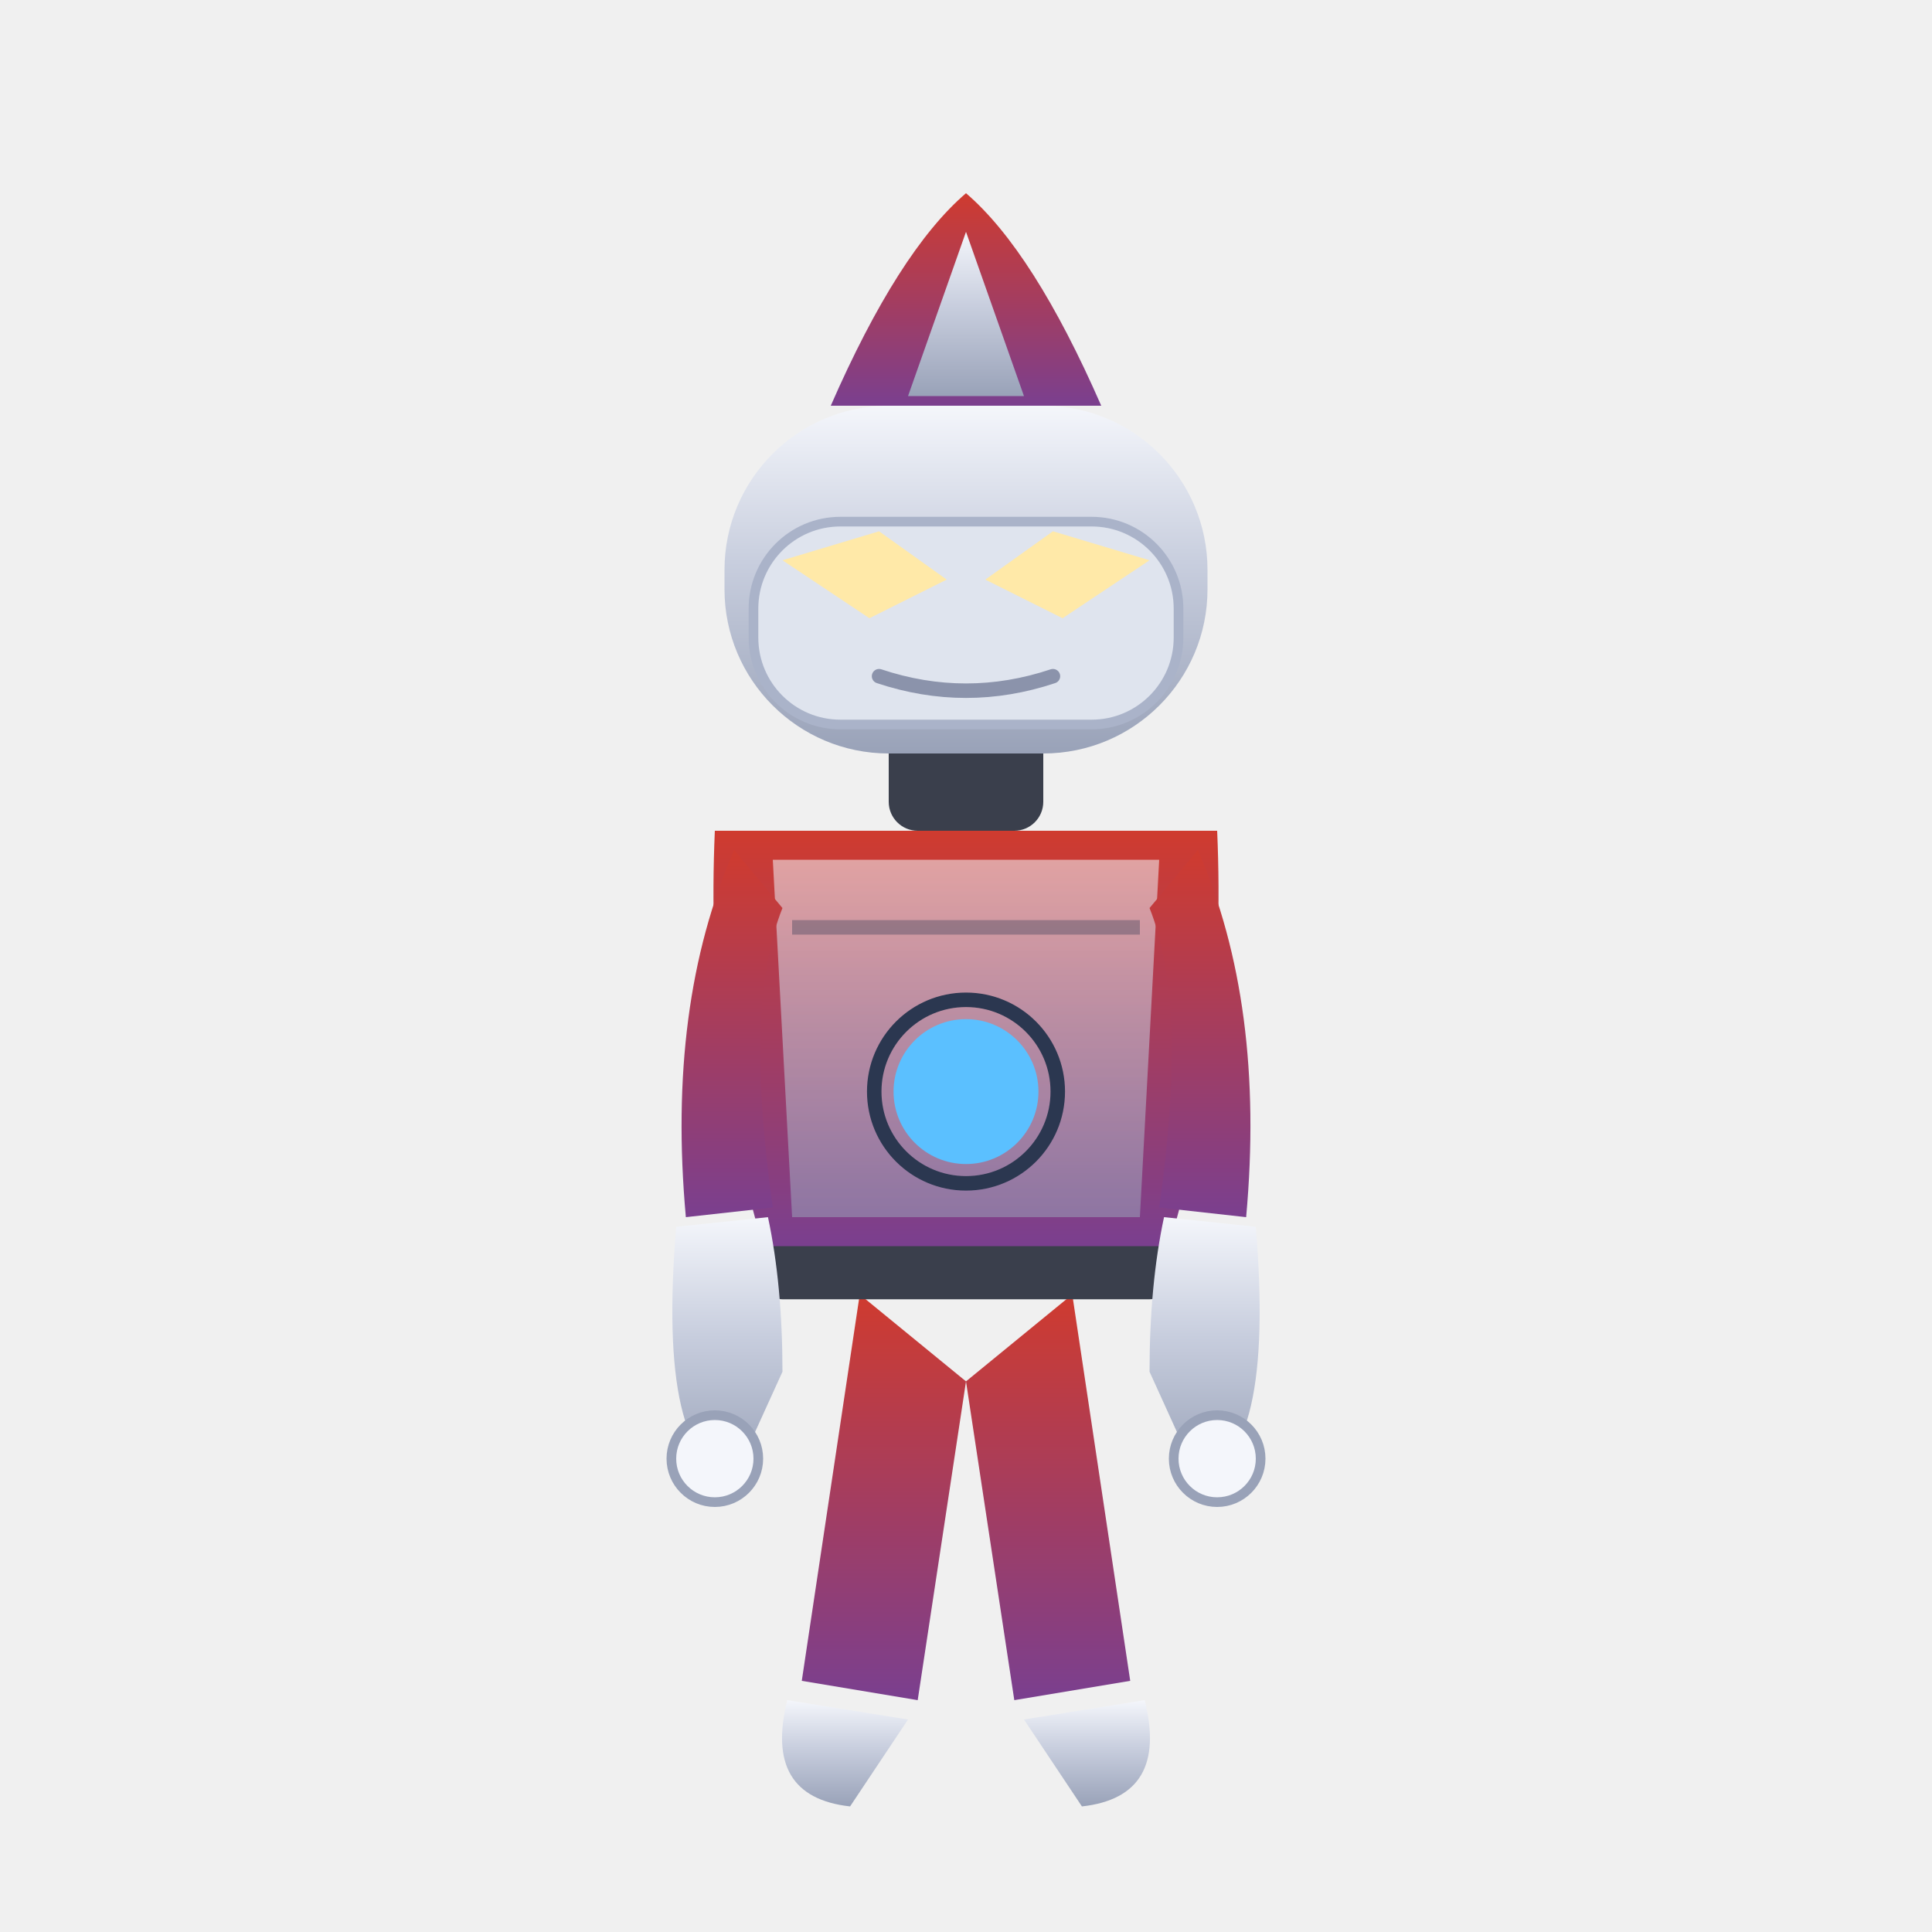
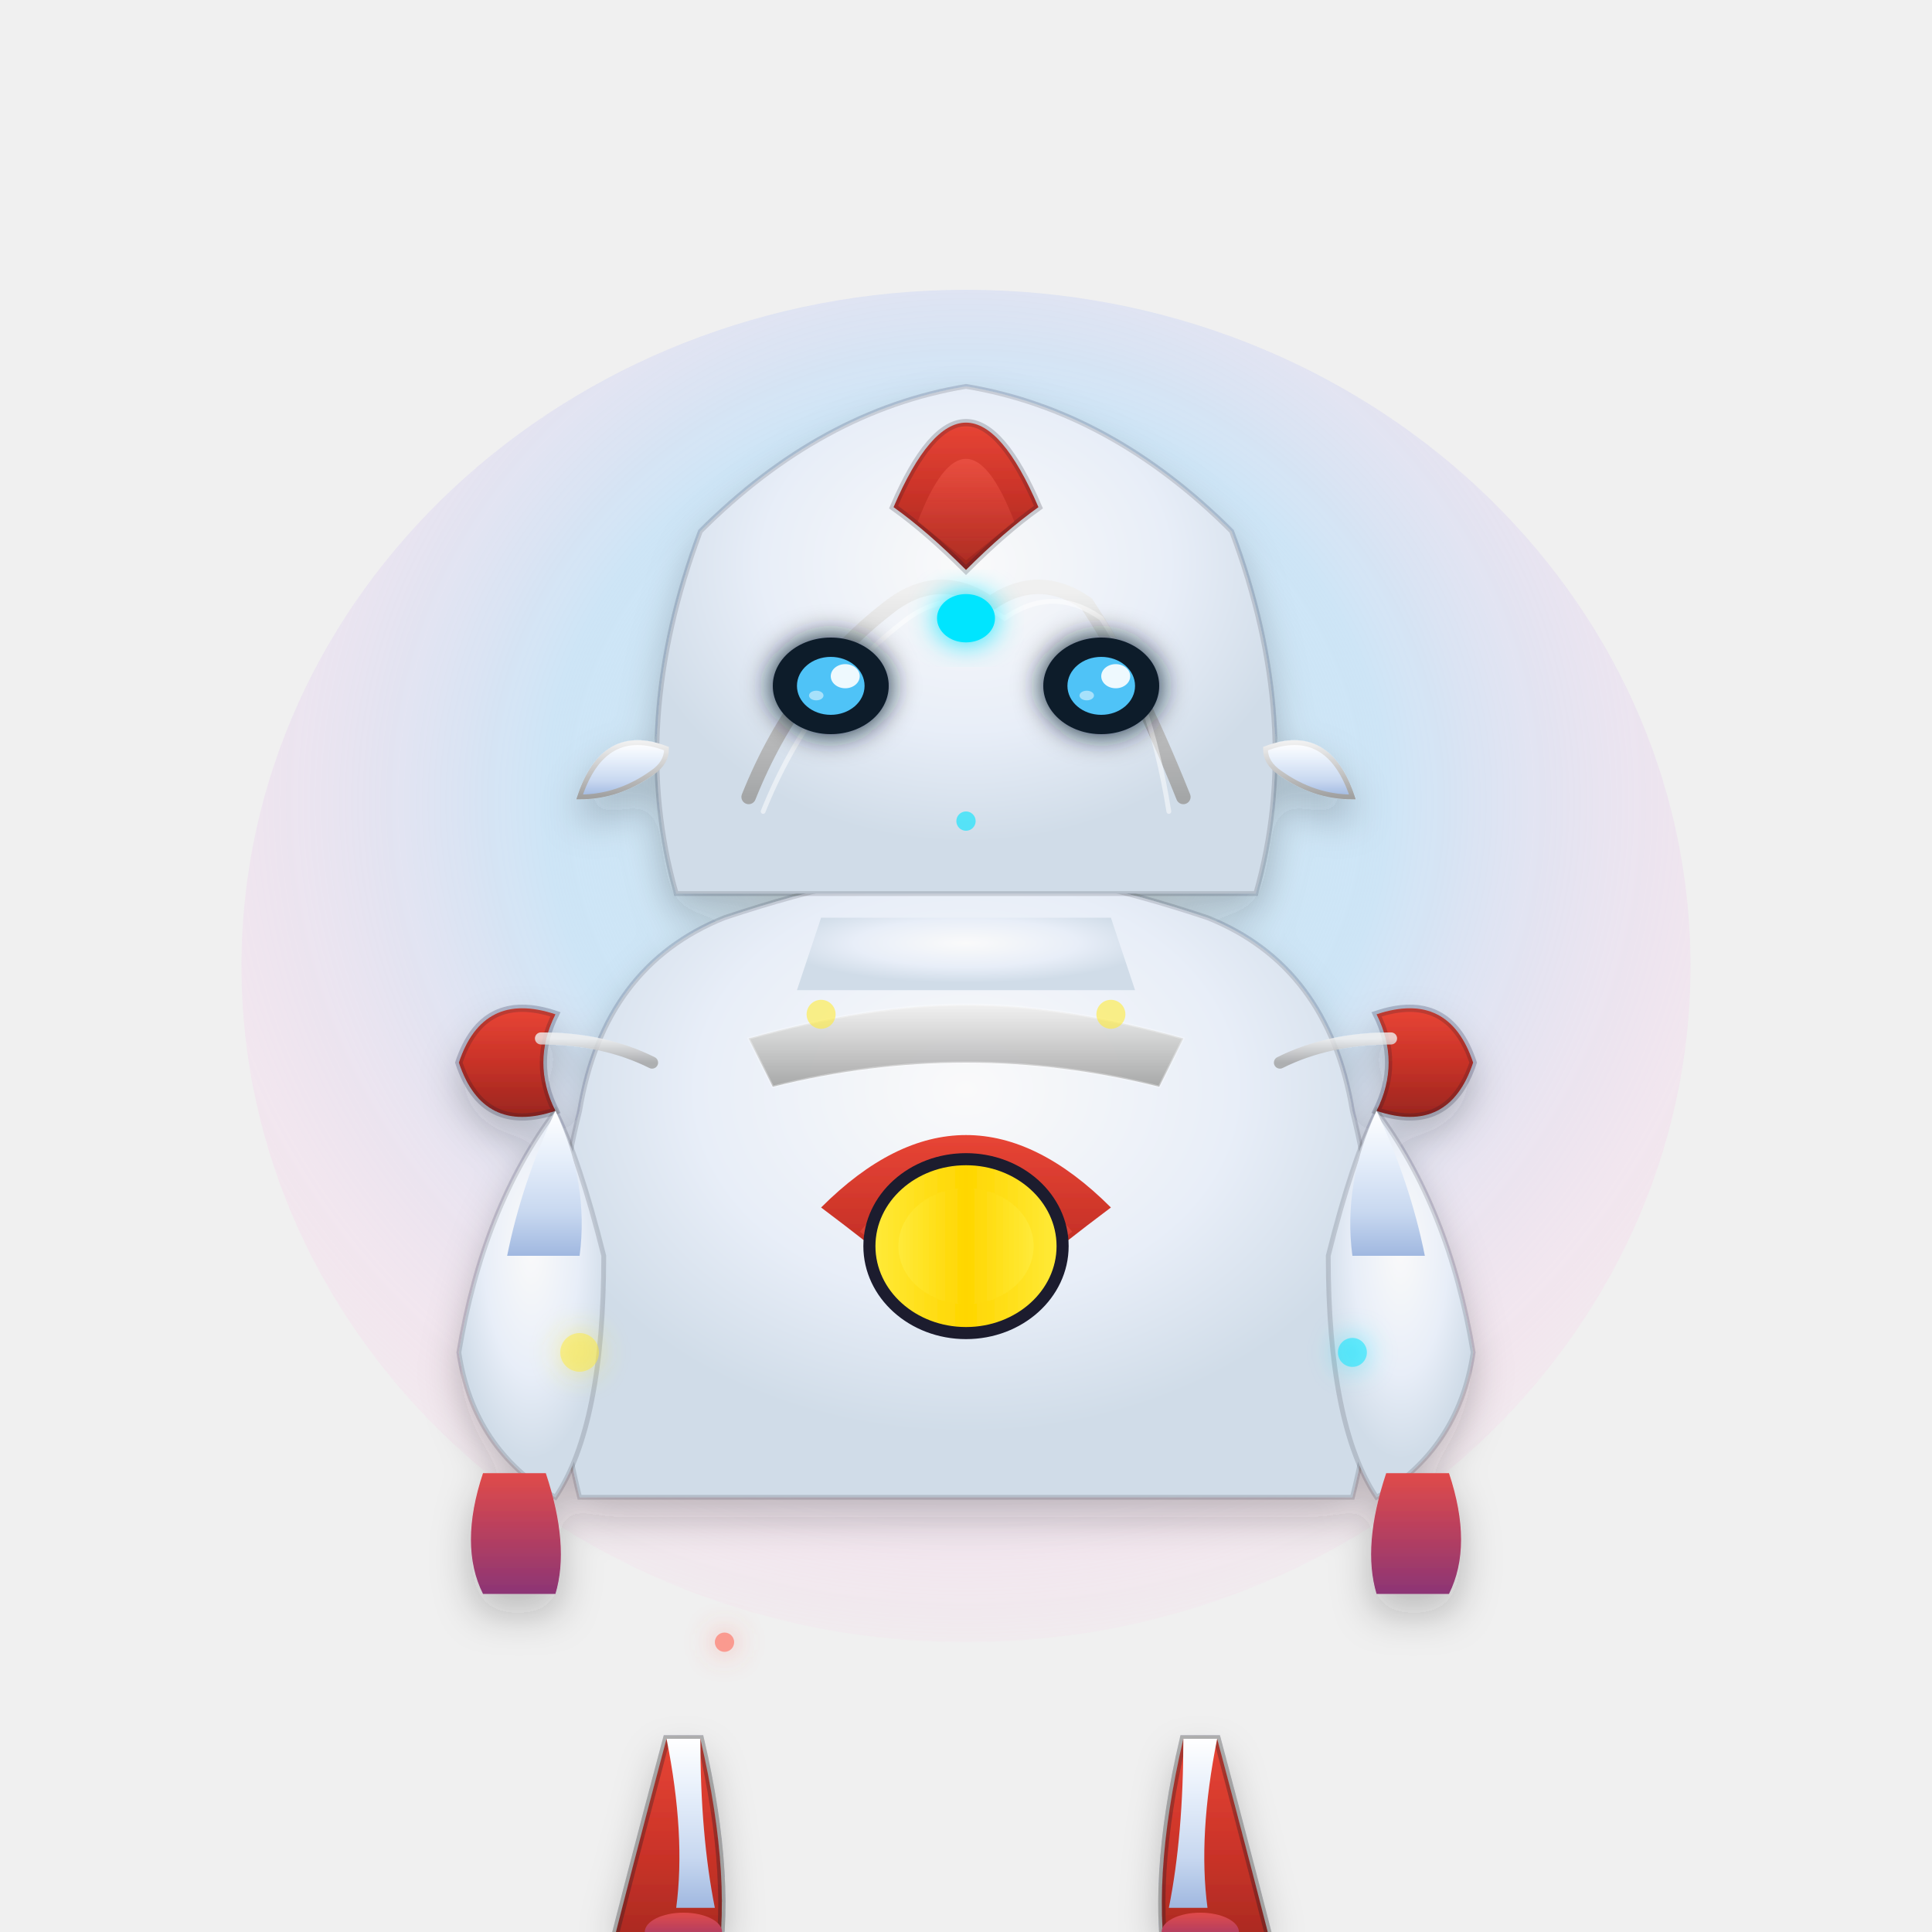
<svg xmlns="http://www.w3.org/2000/svg" viewBox="0 0 400 400" width="400" height="400" role="img">
  <defs>
-     <radialGradient id="ora_{i}" cx="50%" cy="42%" r="60%">
-       <stop offset="0%" stop-color="#fff9e6" stop-opacity="0.9" />
-       <stop offset="55%" stop-color="{m}" stop-opacity="0.55" />
-       <stop offset="100%" stop-color="{m}" stop-opacity="0" />
+     <radialGradient id="au_diga" cx="50%" cy="38%" r="65%">
+       <stop offset="0%" stop-color="#fffdf0" stop-opacity="0.95" />
+       <stop offset="45%" stop-color="#9ad4ff" stop-opacity="0.4" />
+       <stop offset="85%" stop-color="#ffb3e6" stop-opacity="0.15" />
+       <stop offset="100%" stop-color="#ff8fd1" stop-opacity="0" />
    </radialGradient>
+     <radialGradient id="skin_diga" cx="50%" cy="35%" r="55%">
+       <stop offset="0%" stop-color="#fafafa" />
+       <stop offset="60%" stop-color="#e8eef8" />
+       <stop offset="100%" stop-color="#d0dce8" />
+     </radialGradient>
+     <linearGradient id="mn_diga" x1="0" y1="0" x2="0" y2="1">
+       <stop offset="0%" stop-color="#e84535" />
+       <stop offset="50%" stop-color="#c83228" />
+       <stop offset="100%" stop-color="#9a261e" />
+     </linearGradient>
+     <linearGradient id="mn_diga_shine" x1="0" y1="0" x2="0" y2="1">
+       <stop offset="0%" stop-color="#ff6b5a" stop-opacity="0.8" />
+       <stop offset="100%" stop-color="#e84535" stop-opacity="0.4" />
+     </linearGradient>
+     <linearGradient id="sv_diga" x1="0" y1="0" x2="0" y2="1">
+       <stop offset="0%" stop-color="#ffffff" />
+       <stop offset="30%" stop-color="#e8f0fb" />
+       <stop offset="70%" stop-color="#c8d8f0" />
+       <stop offset="100%" stop-color="#a0b8e0" />
+     </linearGradient>
+     <linearGradient id="ac_diga" x1="0" y1="0" x2="0" y2="1">
+       <stop offset="0%" stop-color="#e04a4a" />
+       <stop offset="100%" stop-color="#8c3575" />
+     </linearGradient>
+     <linearGradient id="timer_diga" x1="0" y1="0" x2="1" y2="0">
+       <stop offset="0%" stop-color="#ffeb3b" />
+       <stop offset="50%" stop-color="#ffd600" />
+       <stop offset="100%" stop-color="#ffeb3b" />
+     </linearGradient>
+     <linearGradient id="timer_diga_red" x1="0" y1="0" x2="1" y2="0">
+       <stop offset="0%" stop-color="#ff1744" />
+       <stop offset="50%" stop-color="#ff0000" />
+       <stop offset="100%" stop-color="#ff1744" />
+     </linearGradient>
    <linearGradient id="silver_diga" x1="0" y1="0" x2="0" y2="1">
-       <stop offset="0%" stop-color="#f4f6fb" />
-       <stop offset="45%" stop-color="#c8cede" />
-       <stop offset="100%" stop-color="#99a2b8" />
+       <stop offset="0%" stop-color="#f0f0f0" />
+       <stop offset="50%" stop-color="#c8c8c8" />
+       <stop offset="100%" stop-color="#a0a0a0" />
    </linearGradient>
-     <linearGradient id="main_diga" x1="0" y1="0" x2="0" y2="1">
-       <stop offset="0%" stop-color="#cf3b2f" />
-       <stop offset="100%" stop-color="#7a3f8f" />
-     </linearGradient>
+     <filter id="glow_diga" x="-50%" y="-50%" width="200%" height="200%">
+       <feGaussianBlur stdDeviation="3" result="blur" />
+       <feMerge>
+         <feMergeNode in="blur" />
+         <feMergeNode in="SourceGraphic" />
+       </feMerge>
+     </filter>
+     <filter id="soft_shadow" x="-20%" y="-20%" width="140%" height="140%">
+       <feDropShadow dx="0" dy="4" stdDeviation="4" flood-color="rgba(20,24,36,0.25)" />
+     </filter>
+     <filter id="inner_glow" x="-50%" y="-50%" width="200%" height="200%">
+       <feGaussianBlur stdDeviation="2" result="blur" />
+       <feComposite in="SourceGraphic" in2="blur" operator="over" />
+     </filter>
  </defs>
-   <ellipse cx="200" cy="215" rx="118" ry="118" fill="url(#ora_diga)">
-     <animate attributeName="opacity" values="0.42;0.72;0.42" dur="3.2s" repeatCount="indefinite" />
+   <ellipse cx="200" cy="200" rx="150" ry="140" fill="url(#au_diga)">
+     <animate attributeName="opacity" values="0.4;0.8;0.4" dur="4s" repeatCount="indefinite" />
+     <animate attributeName="rx" values="150;160;150" dur="4s" repeatCount="indefinite" />
+     <animate attributeName="ry" values="140;150;140" dur="4s" repeatCount="indefinite" />
  </ellipse>
-   <g>
-     <animateTransform attributeName="transform" type="translate" values="0 0;0 -6;0 0" dur="3s" repeatCount="indefinite" />
-     <g>
-       <path d="M178 268 L166 348 L190 352 L200 286 Z" fill="url(#main_diga)" />
-       <path d="M163 352 Q158 372 176 374 L188 356 Z" fill="url(#silver_diga)" />
-     </g>
-     <g>
-       <path d="M222 268 L234 348 L210 352 L200 286 Z" fill="url(#main_diga)" />
-       <path d="M237 352 Q242 372 224 374 L212 356 Z" fill="url(#silver_diga)" />
-     </g>
-     <rect x="158" y="257" width="84" height="12" rx="4" fill="#3a3f4c" />
-     <g>
-       <path d="M148 172 Q146 218 158 258 L242 258 Q254 218 252 172 Z" fill="url(#main_diga)" />
-       <path d="M160 178 L240 178 L236 252 L164 252 Z" fill="url(#silver_diga)" opacity="0.55" />
-       <circle cx="200" cy="226" r="15" fill="#5bc0ff">
-         <animate attributeName="fill" values="#5bc0ff;#ff5447;#5bc0ff" dur="1.8s" repeatCount="indefinite" />
-         <animate attributeName="r" values="15;16.5;15" dur="1.8s" repeatCount="indefinite" />
-       </circle>
-       <circle cx="200" cy="226" r="19" fill="none" stroke="#2b3750" stroke-width="3" />
-       <path d="M164 192 L236 192" stroke="#2b3750" stroke-width="3" opacity="0.35" />
-     </g>
-     <g>
-       <animateTransform attributeName="transform" type="rotate" values="-3 158 196;2 158 196;-3 158 196" dur="4s" repeatCount="indefinite" />
-       <path d="M152 176 Q138 208 142 252 L160 250 Q154 208 162 188 Z" fill="url(#main_diga)" />
-       <path d="M140 254 Q136 302 152 306 L162 284 Q162 266 159 252 Z" fill="url(#silver_diga)" />
-       <circle cx="148" cy="302" r="9" fill="#f4f6fb" stroke="#99a2b8" stroke-width="2" />
-     </g>
-     <g>
-       <animateTransform attributeName="transform" type="rotate" values="3 242 196;-2 242 196;3 242 196" dur="4s" repeatCount="indefinite" />
-       <path d="M248 176 Q262 208 258 252 L240 250 Q246 208 238 188 Z" fill="url(#main_diga)" />
-       <path d="M260 254 Q264 302 248 306 L238 284 Q238 266 241 252 Z" fill="url(#silver_diga)" />
-       <circle cx="252" cy="302" r="9" fill="#f4f6fb" stroke="#99a2b8" stroke-width="2" />
-     </g>
-     <rect x="184" y="150" width="32" height="22" rx="6" fill="#3a3f4c" />
-     <g>
-       <rect x="150" y="84" width="100" height="72" rx="34" fill="url(#silver_diga)" />
-       <path d="M172 84 Q186 52 200 40 Q214 52 228 84 Z" fill="url(#main_diga)" />
-       <path d="M188 82 L200 48 L212 82 Z" fill="url(#silver_diga)" />
-       <rect x="156" y="108" width="88" height="42" rx="18" fill="#dfe4ee" />
-       <rect x="156" y="108" width="88" height="42" rx="18" fill="none" stroke="#aab3c9" stroke-width="2" />
+   <g filter="url(#soft_shadow)">
+     <animateTransform attributeName="transform" type="translate" values="0 0;0 -4;0 0" dur="3.5s" repeatCount="indefinite" calcMode="spline" keyTimes="0;0.5;1" keySplines="0.4 0 0.6 1;0.4 0 0.6 1" />
+     <g transform="translate(0, 10)">
      <g>
-         <path d="M162 116 L182 110 L196 120 L180 128 Z" fill="#ffe9a8" />
-         <path d="M238 116 L218 110 L204 120 L220 128 Z" fill="#ffe9a8" />
-         <animate attributeName="opacity" values="1;0.82;1" dur="3.6s" repeatCount="indefinite" />
+         <path d="M138 350 Q130 380 125 400 L148 400 Q152 380 145 350 Z" fill="url(#mn_diga)" stroke="rgba(20,24,36,0.3)" stroke-width="1.5" />
+         <path d="M138 350 Q142 370 140 385 L148 385 Q145 370 145 350 Z" fill="url(#sv_diga)" />
+         <ellipse cx="141.5" cy="390" rx="8" ry="4" fill="url(#ac_diga)" />
+         <path d="M252 350 Q260 380 265 400 L242 400 Q238 380 245 350 Z" fill="url(#mn_diga)" stroke="rgba(20,24,36,0.3)" stroke-width="1.5" />
+         <path d="M252 350 Q248 370 250 385 L242 385 Q245 370 245 350 Z" fill="url(#sv_diga)" />
+         <ellipse cx="248.5" cy="390" rx="8" ry="4" fill="url(#ac_diga)" />
      </g>
-       <path d="M182 140 Q200 146 218 140" fill="none" stroke="#8b93ab" stroke-width="3" stroke-linecap="round" />
+       <path d="M120 300 Q110 260 120 220 Q125 190 150 180 Q180 170 200 170 Q220 170 250 180 Q275 190 280 220 Q290 260 280 300 Z" fill="url(#skin_diga)" stroke="rgba(20,24,36,0.15)" stroke-width="1">
+         <animate attributeName="d" values="M120 300 Q110 260 120 220 Q125 190 150 180 Q180 170 200 170 Q220 170 250 180 Q275 190 280 220 Q290 260 280 300 Z;                       M120 300 Q110 260 120 218 Q125 188 150 178 Q180 168 200 168 Q220 168 250 178 Q275 188 280 218 Q290 258 280 300 Z;                       M120 300 Q110 260 120 220 Q125 190 150 180 Q180 170 200 170 Q220 170 250 180 Q275 190 280 220 Q290 260 280 300 Z" dur="3.5s" repeatCount="indefinite" calcMode="spline" keyTimes="0;0.5;1" keySplines="0.4 0 0.6 1;0.4 0 0.6 1" />
+       </path>
+       <path d="M170 240 Q200 210 230 240 Q210 255 200 265 Q190 255 170 240 Z" fill="url(#mn_diga)">
+         <animate attributeName="opacity" values="1;0.85;1" dur="3.5s" repeatCount="indefinite" />
+       </path>
+       <path d="M178 245 Q200 220 222 245 Q208 255 200 262 Q192 255 178 245 Z" fill="url(#mn_diga_shine)" opacity="0.6" />
+       <g id="colorTimer">
+         <ellipse cx="200" cy="248" rx="20" ry="18" fill="url(#timer_diga)" stroke="#1a1a2e" stroke-width="2.5">
+           <animate attributeName="rx" values="20;22;20" dur="1s" repeatCount="indefinite" />
+           <animate attributeName="ry" values="18;20;18" dur="1s" repeatCount="indefinite" />
+         </ellipse>
+         <ellipse cx="200" cy="248" rx="14" ry="12" fill="url(#timer_diga)" opacity="0.9">
+           <animate attributeName="opacity" values="0.9;1;0.7;1;0.9" dur="2s" repeatCount="indefinite" />
+           <animate attributeName="rx" values="14;15;13;15;14" dur="2s" repeatCount="indefinite" />
+         </ellipse>
+         <animate attributeName="fill" values="url(#timer_diga);url(#timer_diga);url(#timer_diga_red);url(#timer_diga_red);url(#timer_diga)" dur="8s" repeatCount="indefinite" begin="5s" />
+       </g>
+       <path d="M155 205 Q180 198 200 198 Q220 198 245 205 L240 215 Q220 210 200 210 Q180 210 160 215 Z" fill="url(#silver_diga)" stroke="rgba(255,255,255,0.3)" stroke-width="0.5" opacity="0.9" />
+       <path d="M115 200 Q100 195 95 210 Q100 225 115 220 Q110 210 115 200 Z" fill="url(#mn_diga)" stroke="rgba(20,24,36,0.2)" stroke-width="1.5" />
+       <path d="M285 200 Q300 195 305 210 Q300 225 285 220 Q290 210 285 200 Z" fill="url(#mn_diga)" stroke="rgba(20,24,36,0.2)" stroke-width="1.5" />
+       <path d="M112 205 Q125 205 135 210" stroke="url(#silver_diga)" stroke-width="2.5" fill="none" stroke-linecap="round" opacity="0.8" />
+       <path d="M288 205 Q275 205 265 210" stroke="url(#silver_diga)" stroke-width="2.5" fill="none" stroke-linecap="round" opacity="0.8" />
+       <g>
+         <path d="M115 220 Q100 240 95 270 Q98 290 115 300 Q125 285 125 250 Q120 230 115 220 Z" fill="url(#skin_diga)" stroke="rgba(20,24,36,0.15)" stroke-width="1" />
+         <path d="M115 220 Q108 235 105 250 L120 250 Q122 235 115 220 Z" fill="url(#sv_diga)" />
+         <path d="M100 295 Q95 310 100 320 L115 320 Q118 310 113 295 Z" fill="url(#ac_diga)" />
+         <path d="M285 220 Q300 240 305 270 Q302 290 285 300 Q275 285 275 250 Q280 230 285 220 Z" fill="url(#skin_diga)" stroke="rgba(20,24,36,0.15)" stroke-width="1" />
+         <path d="M285 220 Q292 235 295 250 L280 250 Q278 235 285 220 Z" fill="url(#sv_diga)" />
+         <path d="M300 295 Q305 310 300 320 L285 320 Q282 310 287 295 Z" fill="url(#ac_diga)" />
+       </g>
+       <path d="M170 180 L165 195 L235 195 L230 180 Z" fill="url(#skin_diga)" />
+       <g>
+         <path d="M140 175 Q130 140 145 100 Q170 75 200 70 Q230 75 255 100 Q270 140 260 175 Z" fill="url(#skin_diga)" stroke="rgba(20,24,36,0.15)" stroke-width="1">
+           <animate attributeName="d" values="M140 175 Q130 140 145 100 Q170 75 200 70 Q230 75 255 100 Q270 140 260 175 Z;                         M140 175 Q130 138 145 98 Q170 73 200 68 Q230 73 255 98 Q270 138 260 175 Z;                         M140 175 Q130 140 145 100 Q170 75 200 70 Q230 75 255 100 Q270 140 260 175 Z" dur="3.5s" repeatCount="indefinite" calcMode="spline" keyTimes="0;0.5;1" keySplines="0.4 0 0.6 1;0.4 0 0.6 1" />
+         </path>
+         <path d="M155 155 Q165 130 185 115 Q195 108 205 115 Q215 108 225 115 Q235 130 245 155" fill="none" stroke="url(#silver_diga)" stroke-width="3" stroke-linecap="round" opacity="0.9" />
+         <path d="M158 158 Q168 133 188 118 Q198 111 208 118 Q218 111 228 118 Q238 133 242 158" fill="none" stroke="#ffffff" stroke-width="1" stroke-linecap="round" opacity="0.5" />
+         <g>
+           <ellipse cx="172" cy="132" rx="12" ry="10" fill="#0d1b2a" filter="url(#glow_diga)">
+             <animate attributeName="ry" values="10;2;10" dur="4s" repeatCount="indefinite" begin="0.5s" />
+           </ellipse>
+           <ellipse cx="172" cy="132" rx="7" ry="6" fill="#4fc3f7">
+             <animate attributeName="ry" values="6;1;6" dur="4s" repeatCount="indefinite" begin="0.5s" />
+           </ellipse>
+           <ellipse cx="175" cy="130" rx="3" ry="2.5" fill="#ffffff" opacity="0.9" />
+           <ellipse cx="169" cy="134" rx="1.5" ry="1" fill="#ffffff" opacity="0.5" />
+           <ellipse cx="228" cy="132" rx="12" ry="10" fill="#0d1b2a" filter="url(#glow_diga)">
+             <animate attributeName="ry" values="10;2;10" dur="4s" repeatCount="indefinite" begin="0.5s" />
+           </ellipse>
+           <ellipse cx="228" cy="132" rx="7" ry="6" fill="#4fc3f7">
+             <animate attributeName="ry" values="6;1;6" dur="4s" repeatCount="indefinite" begin="0.5s" />
+           </ellipse>
+           <ellipse cx="231" cy="130" rx="3" ry="2.5" fill="#ffffff" opacity="0.9" />
+           <ellipse cx="225" cy="134" rx="1.5" ry="1" fill="#ffffff" opacity="0.5" />
+         </g>
+         <path d="M185 95 Q200 60 215 95 Q208 100 200 108 Q192 100 185 95 Z" fill="url(#mn_diga)" stroke="rgba(20,24,36,0.2)" stroke-width="1.5" />
+         <path d="M190 98 Q200 72 210 98 Q205 102 200 106 Q195 102 190 98 Z" fill="url(#mn_diga_shine)" opacity="0.5" />
+         <path d="M138 145 Q125 140 120 155 Q128 155 135 150 Q138 148 138 145 Z" fill="url(#sv_diga)" stroke="url(#silver_diga)" stroke-width="1" />
+         <path d="M262 145 Q275 140 280 155 Q272 155 265 150 Q262 148 262 145 Z" fill="url(#sv_diga)" stroke="url(#silver_diga)" stroke-width="1" />
+         <ellipse cx="200" cy="118" rx="6" ry="5" fill="#00e5ff" filter="url(#glow_diga)">
+           <animate attributeName="opacity" values="0.8;1;0.8" dur="2s" repeatCount="indefinite" />
+         </ellipse>
+       </g>
+       <g opacity="0.6">
+         <circle cx="170" cy="200" r="3" fill="#ffeb3b">
+           <animate attributeName="r" values="1;4;1" dur="2s" repeatCount="indefinite" />
+           <animate attributeName="opacity" values="0.3;0.8;0" dur="2s" repeatCount="indefinite" />
+           <animate attributeName="cy" values="200;180;200" dur="2s" repeatCount="indefinite" />
+         </circle>
+         <circle cx="230" cy="200" r="3" fill="#ffeb3b">
+           <animate attributeName="r" values="1;4;1" dur="2s" repeatCount="indefinite" begin="1s" />
+           <animate attributeName="opacity" values="0.3;0.8;0" dur="2s" repeatCount="indefinite" begin="1s" />
+           <animate attributeName="cy" values="200;180;200" dur="2s" repeatCount="indefinite" begin="1s" />
+         </circle>
+         <circle cx="200" cy="160" r="2" fill="#00e5ff">
+           <animate attributeName="r" values="1;3;1" dur="1.5s" repeatCount="indefinite" />
+           <animate attributeName="opacity" values="0.4;0.9;0" dur="1.5s" repeatCount="indefinite" />
+           <animate attributeName="cy" values="160;140;160" dur="1.5s" repeatCount="indefinite" />
+         </circle>
+       </g>
    </g>
  </g>
+   <g filter="url(#glow_diga)">
+     <circle cx="120" cy="280" r="4" fill="#ffeb3b" opacity="0.5">
+       <animateMotion path="M0,0 Q-30,-40 -20,-80 Q10,-100 40,-60 Q60,-20 0,0" dur="6s" repeatCount="indefinite" rotate="auto" />
+       <animate attributeName="opacity" values="0;0.6;0" dur="6s" repeatCount="indefinite" />
+     </circle>
+     <circle cx="280" cy="280" r="3" fill="#00e5ff" opacity="0.5">
+       <animateMotion path="M0,0 Q30,-40 20,-80 Q-10,-100 -40,-60 Q-60,-20 0,0" dur="7s" repeatCount="indefinite" rotate="auto" />
+       <animate attributeName="opacity" values="0;0.5;0" dur="7s" repeatCount="indefinite" />
+     </circle>
+     <circle cx="150" cy="340" r="2" fill="#ff6b5a" opacity="0.6">
+       <animateMotion path="M0,0 Q-20,20 -10,50 Q20,70 40,30 Q20,-10 0,0" dur="5s" repeatCount="indefinite" rotate="auto" />
+       <animate attributeName="opacity" values="0;0.7;0" dur="5s" repeatCount="indefinite" />
+     </circle>
+   </g>
</svg>
